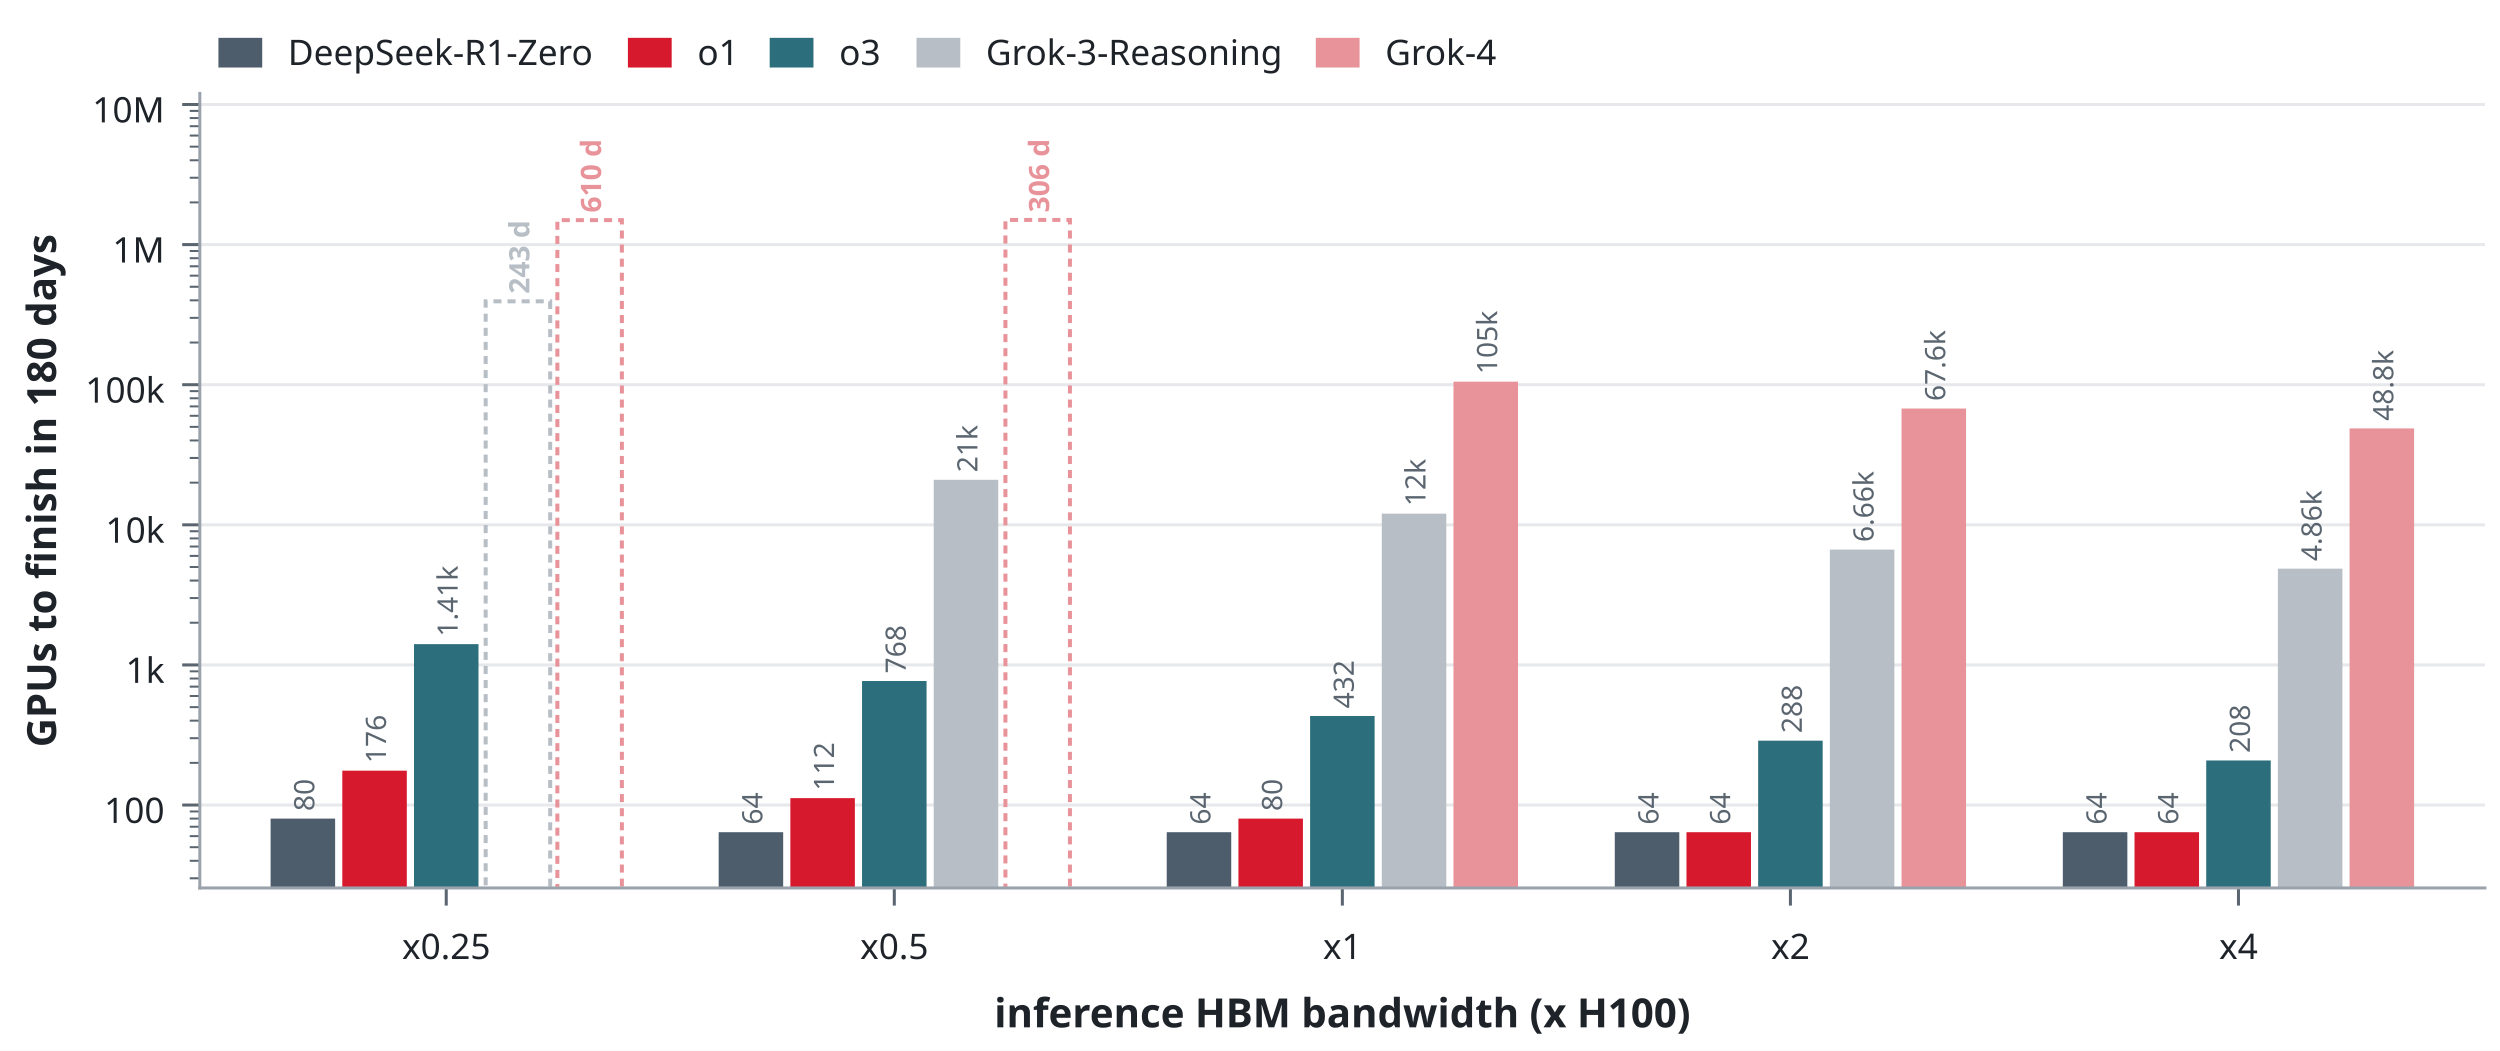
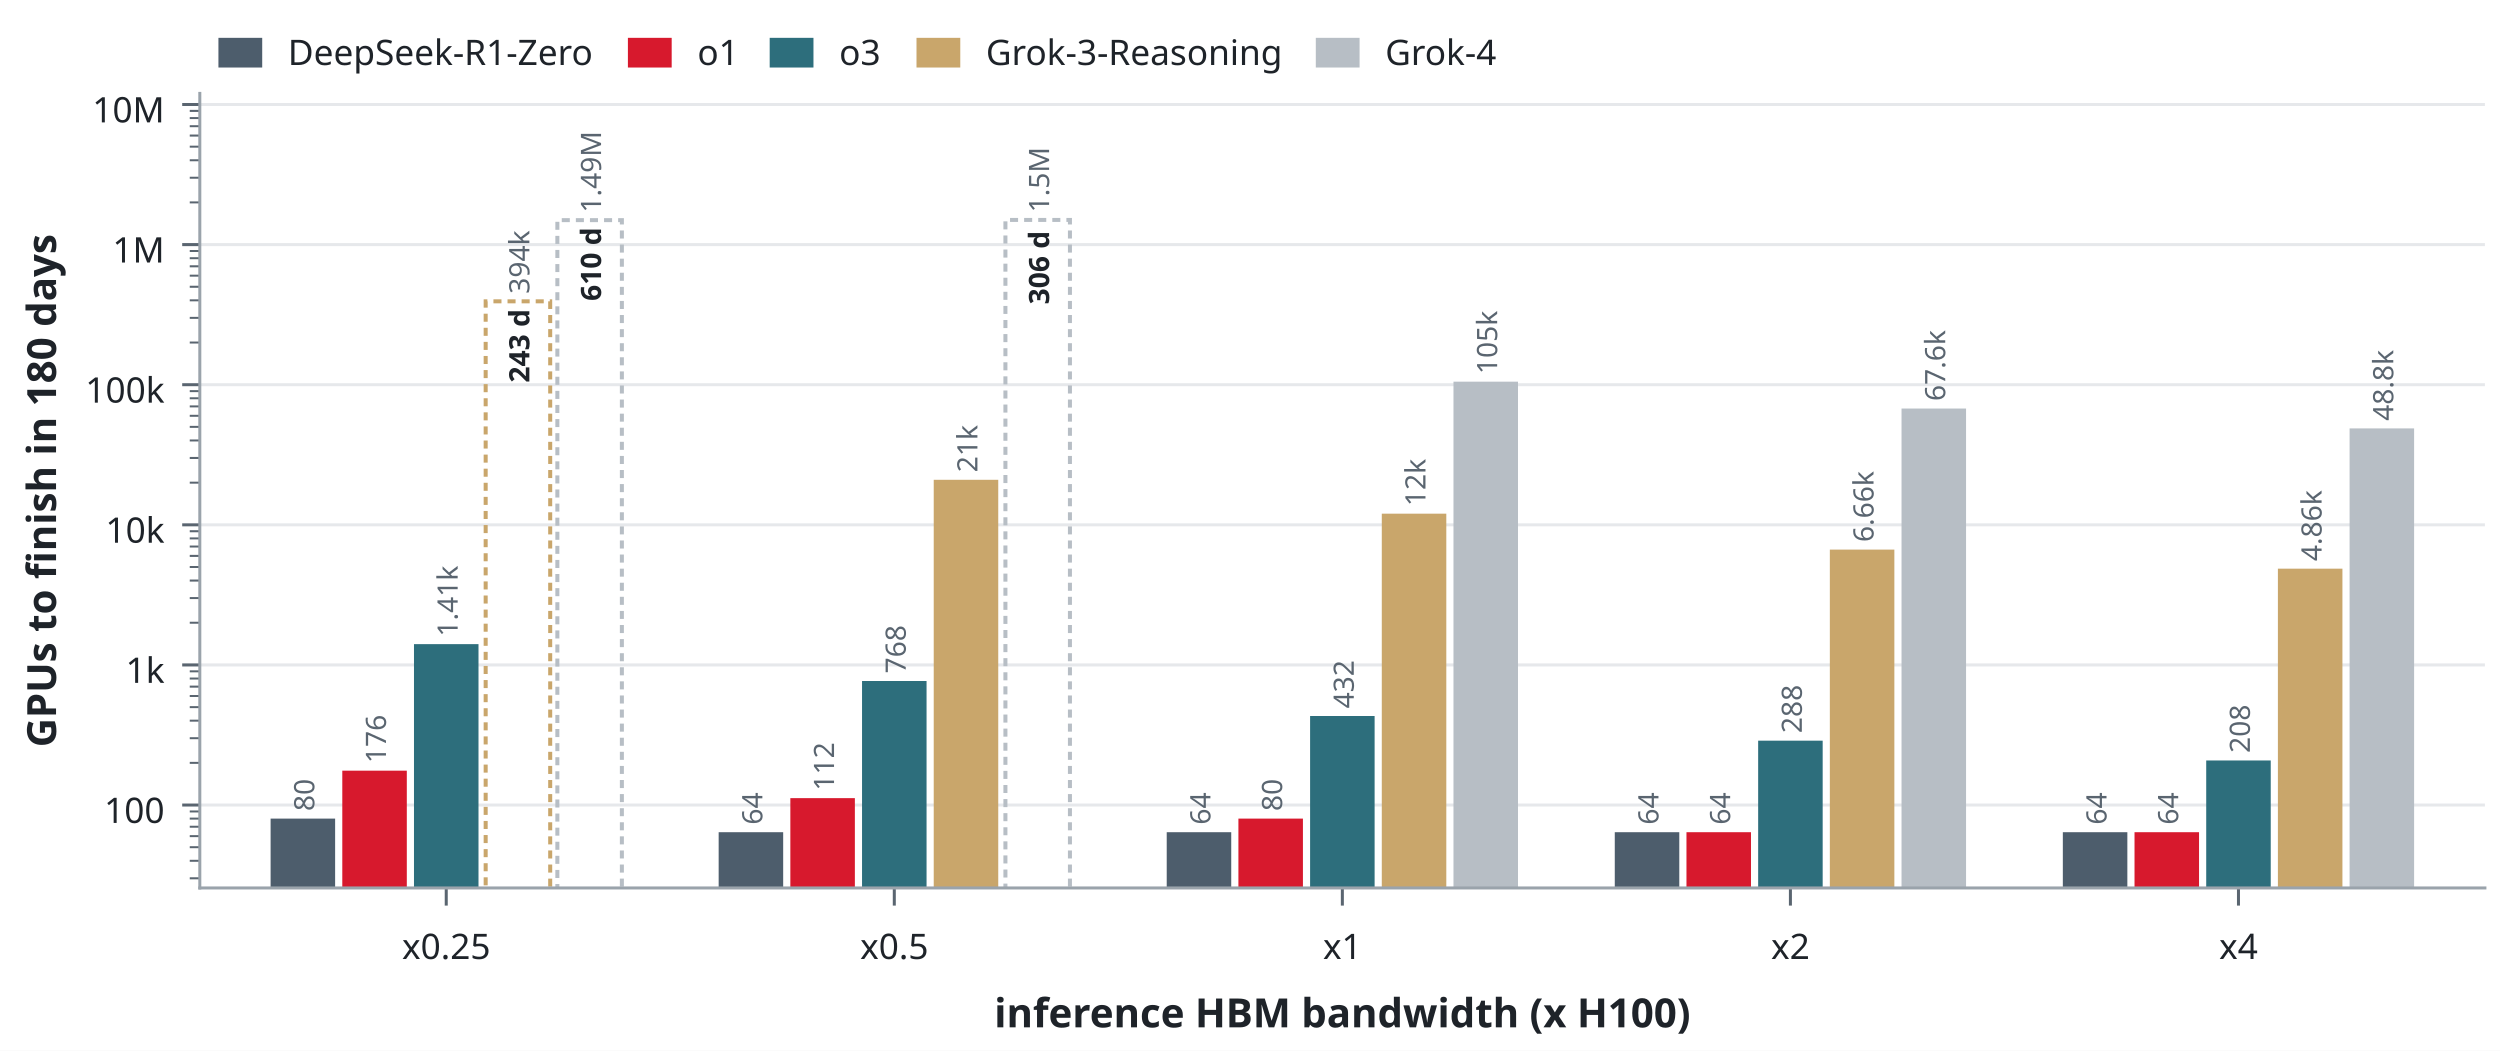
<svg xmlns="http://www.w3.org/2000/svg" xmlns:xlink="http://www.w3.org/1999/xlink" width="496.8pt" height="208.8pt" viewBox="0 0 496.8 208.8" version="1.1">
  <defs>
    <style type="text/css">*{stroke-linejoin: round; stroke-linecap: butt}</style>
  </defs>
  <g id="figure_1">
    <g id="patch_1">
      <path d="M 0 208.8  L 496.8 208.8  L 496.8 0  L 0 0  z " style="fill: #ffffff" />
    </g>
    <g id="axes_1">
      <g id="patch_2">
        <path d="M 39.706 176.455  L 493.8 176.455  L 493.8 18.561  L 39.706 18.561  z " style="fill: #ffffff" />
      </g>
      <g id="matplotlib.axis_1">
        <g id="xtick_1">
          <g id="line2d_1">
            <defs>
-               <path id="m3acd881ab8" d="M 0 0  L 0 3.5  " style="stroke: #5a6570; stroke-width: 0.6" />
+               <path id="mf4e50e026d" d="M 0 0  L 0 3.5  " style="stroke: #5a6570; stroke-width: 0.6" />
            </defs>
            <g>
-               <use xlink:href="#m3acd881ab8" x="88.677" y="176.455" style="fill: #5a6570; stroke: #5a6570; stroke-width: 0.6" />
+               <use xlink:href="#mf4e50e026d" x="88.677" y="176.455" style="fill: #5a6570; stroke: #5a6570; stroke-width: 0.6" />
            </g>
          </g>
          <g id="text_1">
            <text style="font-size: 7px; font-family: 'Commissioner'; text-anchor: middle; fill: #1e2329" x="88.677" y="190.574" transform="rotate(-0 88.67686 190.5738)">x0.25</text>
          </g>
        </g>
        <g id="xtick_2">
          <g id="line2d_2">
            <g>
-               <use xlink:href="#m3acd881ab8" x="177.715" y="176.455" style="fill: #5a6570; stroke: #5a6570; stroke-width: 0.6" />
+               <use xlink:href="#mf4e50e026d" x="177.715" y="176.455" style="fill: #5a6570; stroke: #5a6570; stroke-width: 0.6" />
            </g>
          </g>
          <g id="text_2">
            <text style="font-size: 7px; font-family: 'Commissioner'; text-anchor: middle; fill: #1e2329" x="177.715" y="190.574" transform="rotate(-0 177.7149 190.5738)">x0.5</text>
          </g>
        </g>
        <g id="xtick_3">
          <g id="line2d_3">
            <g>
-               <use xlink:href="#m3acd881ab8" x="266.753" y="176.455" style="fill: #5a6570; stroke: #5a6570; stroke-width: 0.6" />
+               <use xlink:href="#mf4e50e026d" x="266.753" y="176.455" style="fill: #5a6570; stroke: #5a6570; stroke-width: 0.6" />
            </g>
          </g>
          <g id="text_3">
            <text style="font-size: 7px; font-family: 'Commissioner'; text-anchor: middle; fill: #1e2329" x="266.753" y="190.574" transform="rotate(-0 266.7529 190.5738)">x1</text>
          </g>
        </g>
        <g id="xtick_4">
          <g id="line2d_4">
            <g>
-               <use xlink:href="#m3acd881ab8" x="355.791" y="176.455" style="fill: #5a6570; stroke: #5a6570; stroke-width: 0.6" />
+               <use xlink:href="#mf4e50e026d" x="355.791" y="176.455" style="fill: #5a6570; stroke: #5a6570; stroke-width: 0.6" />
            </g>
          </g>
          <g id="text_4">
            <text style="font-size: 7px; font-family: 'Commissioner'; text-anchor: middle; fill: #1e2329" x="355.791" y="190.574" transform="rotate(-0 355.7909 190.5738)">x2</text>
          </g>
        </g>
        <g id="xtick_5">
          <g id="line2d_5">
            <g>
-               <use xlink:href="#m3acd881ab8" x="444.829" y="176.455" style="fill: #5a6570; stroke: #5a6570; stroke-width: 0.6" />
+               <use xlink:href="#mf4e50e026d" x="444.829" y="176.455" style="fill: #5a6570; stroke: #5a6570; stroke-width: 0.6" />
            </g>
          </g>
          <g id="text_5">
            <text style="font-size: 7px; font-family: 'Commissioner'; text-anchor: middle; fill: #1e2329" x="444.829" y="190.574" transform="rotate(-0 444.8289 190.5738)">x4</text>
          </g>
        </g>
        <g id="text_6">
          <text style="font-weight: 600; font-size: 8px; font-family: 'Commissioner'; text-anchor: middle; fill: #1e2329" x="266.753" y="204.152" transform="rotate(-0 266.7529 204.1518)">inference HBM bandwidth (x H100)</text>
        </g>
      </g>
      <g id="matplotlib.axis_2">
        <g id="ytick_1">
          <g id="line2d_6">
-             <path d="M 39.706 159.978  L 493.8 159.978  " clip-path="url(#p5fb2239767)" style="fill: none; stroke: #e6e8eb; stroke-width: 0.6; stroke-linecap: square" />
+             <path d="M 39.706 159.978  L 493.8 159.978  " clip-path="url(#p54ad4d90d4)" style="fill: none; stroke: #e6e8eb; stroke-width: 0.6; stroke-linecap: square" />
          </g>
          <g id="line2d_7">
            <defs>
-               <path id="m105e8d6a40" d="M 0 0  L -3.5 0  " style="stroke: #5a6570; stroke-width: 0.6" />
+               <path id="mfcec7d2cce" d="M 0 0  L -3.5 0  " style="stroke: #5a6570; stroke-width: 0.6" />
            </defs>
            <g>
-               <use xlink:href="#m105e8d6a40" x="39.706" y="159.978" style="fill: #5a6570; stroke: #5a6570; stroke-width: 0.6" />
+               <use xlink:href="#mfcec7d2cce" x="39.706" y="159.978" style="fill: #5a6570; stroke: #5a6570; stroke-width: 0.6" />
            </g>
          </g>
          <g id="text_7">
            <text style="font-size: 7px; font-family: 'Commissioner'; text-anchor: end; fill: #1e2329" x="32.706" y="163.538" transform="rotate(-0 32.70596 163.5379)">100</text>
          </g>
        </g>
        <g id="ytick_2">
          <g id="line2d_8">
-             <path d="M 39.706 132.135  L 493.8 132.135  " clip-path="url(#p5fb2239767)" style="fill: none; stroke: #e6e8eb; stroke-width: 0.6; stroke-linecap: square" />
+             <path d="M 39.706 132.135  L 493.8 132.135  " clip-path="url(#p54ad4d90d4)" style="fill: none; stroke: #e6e8eb; stroke-width: 0.6; stroke-linecap: square" />
          </g>
          <g id="line2d_9">
            <g>
-               <use xlink:href="#m105e8d6a40" x="39.706" y="132.135" style="fill: #5a6570; stroke: #5a6570; stroke-width: 0.6" />
+               <use xlink:href="#mfcec7d2cce" x="39.706" y="132.135" style="fill: #5a6570; stroke: #5a6570; stroke-width: 0.6" />
            </g>
          </g>
          <g id="text_8">
            <text style="font-size: 7px; font-family: 'Commissioner'; text-anchor: end; fill: #1e2329" x="32.706" y="135.695" transform="rotate(-0 32.70596 135.6949)">1k</text>
          </g>
        </g>
        <g id="ytick_3">
          <g id="line2d_10">
-             <path d="M 39.706 104.292  L 493.8 104.292  " clip-path="url(#p5fb2239767)" style="fill: none; stroke: #e6e8eb; stroke-width: 0.6; stroke-linecap: square" />
+             <path d="M 39.706 104.292  L 493.8 104.292  " clip-path="url(#p54ad4d90d4)" style="fill: none; stroke: #e6e8eb; stroke-width: 0.6; stroke-linecap: square" />
          </g>
          <g id="line2d_11">
            <g>
-               <use xlink:href="#m105e8d6a40" x="39.706" y="104.292" style="fill: #5a6570; stroke: #5a6570; stroke-width: 0.6" />
+               <use xlink:href="#mfcec7d2cce" x="39.706" y="104.292" style="fill: #5a6570; stroke: #5a6570; stroke-width: 0.6" />
            </g>
          </g>
          <g id="text_9">
            <text style="font-size: 7px; font-family: 'Commissioner'; text-anchor: end; fill: #1e2329" x="32.706" y="107.852" transform="rotate(-0 32.70596 107.8519)">10k</text>
          </g>
        </g>
        <g id="ytick_4">
          <g id="line2d_12">
-             <path d="M 39.706 76.449  L 493.8 76.449  " clip-path="url(#p5fb2239767)" style="fill: none; stroke: #e6e8eb; stroke-width: 0.6; stroke-linecap: square" />
+             <path d="M 39.706 76.449  L 493.8 76.449  " clip-path="url(#p54ad4d90d4)" style="fill: none; stroke: #e6e8eb; stroke-width: 0.6; stroke-linecap: square" />
          </g>
          <g id="line2d_13">
            <g>
-               <use xlink:href="#m105e8d6a40" x="39.706" y="76.449" style="fill: #5a6570; stroke: #5a6570; stroke-width: 0.6" />
+               <use xlink:href="#mfcec7d2cce" x="39.706" y="76.449" style="fill: #5a6570; stroke: #5a6570; stroke-width: 0.6" />
            </g>
          </g>
          <g id="text_10">
            <text style="font-size: 7px; font-family: 'Commissioner'; text-anchor: end; fill: #1e2329" x="32.706" y="80.009" transform="rotate(-0 32.70596 80.00892)">100k</text>
          </g>
        </g>
        <g id="ytick_5">
          <g id="line2d_14">
-             <path d="M 39.706 48.606  L 493.8 48.606  " clip-path="url(#p5fb2239767)" style="fill: none; stroke: #e6e8eb; stroke-width: 0.6; stroke-linecap: square" />
+             <path d="M 39.706 48.606  L 493.8 48.606  " clip-path="url(#p54ad4d90d4)" style="fill: none; stroke: #e6e8eb; stroke-width: 0.6; stroke-linecap: square" />
          </g>
          <g id="line2d_15">
            <g>
-               <use xlink:href="#m105e8d6a40" x="39.706" y="48.606" style="fill: #5a6570; stroke: #5a6570; stroke-width: 0.6" />
+               <use xlink:href="#mfcec7d2cce" x="39.706" y="48.606" style="fill: #5a6570; stroke: #5a6570; stroke-width: 0.6" />
            </g>
          </g>
          <g id="text_11">
            <text style="font-size: 7px; font-family: 'Commissioner'; text-anchor: end; fill: #1e2329" x="32.706" y="52.166" transform="rotate(-0 32.70596 52.16592)">1M</text>
          </g>
        </g>
        <g id="ytick_6">
          <g id="line2d_16">
-             <path d="M 39.706 20.763  L 493.8 20.763  " clip-path="url(#p5fb2239767)" style="fill: none; stroke: #e6e8eb; stroke-width: 0.6; stroke-linecap: square" />
+             <path d="M 39.706 20.763  L 493.8 20.763  " clip-path="url(#p54ad4d90d4)" style="fill: none; stroke: #e6e8eb; stroke-width: 0.6; stroke-linecap: square" />
          </g>
          <g id="line2d_17">
            <g>
-               <use xlink:href="#m105e8d6a40" x="39.706" y="20.763" style="fill: #5a6570; stroke: #5a6570; stroke-width: 0.6" />
+               <use xlink:href="#mfcec7d2cce" x="39.706" y="20.763" style="fill: #5a6570; stroke: #5a6570; stroke-width: 0.6" />
            </g>
          </g>
          <g id="text_12">
            <text style="font-size: 7px; font-family: 'Commissioner'; text-anchor: end; fill: #1e2329" x="32.706" y="24.323" transform="rotate(-0 32.70596 24.32293)">10M</text>
          </g>
        </g>
        <g id="ytick_7">
          <g id="line2d_18">
            <defs>
-               <path id="m08a48b88b6" d="M 0 0  L -2 0  " style="stroke: #5a6570; stroke-width: 0.4" />
+               <path id="mfea564cf15" d="M 0 0  L -2 0  " style="stroke: #5a6570; stroke-width: 0.4" />
            </defs>
            <g>
-               <use xlink:href="#m08a48b88b6" x="39.706" y="174.537" style="fill: #5a6570; stroke: #5a6570; stroke-width: 0.4" />
+               <use xlink:href="#mfea564cf15" x="39.706" y="174.537" style="fill: #5a6570; stroke: #5a6570; stroke-width: 0.4" />
            </g>
          </g>
        </g>
        <g id="ytick_8">
          <g id="line2d_19">
            <g>
-               <use xlink:href="#m08a48b88b6" x="39.706" y="171.058" style="fill: #5a6570; stroke: #5a6570; stroke-width: 0.4" />
+               <use xlink:href="#mfea564cf15" x="39.706" y="171.058" style="fill: #5a6570; stroke: #5a6570; stroke-width: 0.4" />
            </g>
          </g>
        </g>
        <g id="ytick_9">
          <g id="line2d_20">
            <g>
-               <use xlink:href="#m08a48b88b6" x="39.706" y="168.36" style="fill: #5a6570; stroke: #5a6570; stroke-width: 0.4" />
+               <use xlink:href="#mfea564cf15" x="39.706" y="168.36" style="fill: #5a6570; stroke: #5a6570; stroke-width: 0.4" />
            </g>
          </g>
        </g>
        <g id="ytick_10">
          <g id="line2d_21">
            <g>
-               <use xlink:href="#m08a48b88b6" x="39.706" y="166.155" style="fill: #5a6570; stroke: #5a6570; stroke-width: 0.4" />
+               <use xlink:href="#mfea564cf15" x="39.706" y="166.155" style="fill: #5a6570; stroke: #5a6570; stroke-width: 0.4" />
            </g>
          </g>
        </g>
        <g id="ytick_11">
          <g id="line2d_22">
            <g>
-               <use xlink:href="#m08a48b88b6" x="39.706" y="164.291" style="fill: #5a6570; stroke: #5a6570; stroke-width: 0.4" />
+               <use xlink:href="#mfea564cf15" x="39.706" y="164.291" style="fill: #5a6570; stroke: #5a6570; stroke-width: 0.4" />
            </g>
          </g>
        </g>
        <g id="ytick_12">
          <g id="line2d_23">
            <g>
-               <use xlink:href="#m08a48b88b6" x="39.706" y="162.677" style="fill: #5a6570; stroke: #5a6570; stroke-width: 0.4" />
+               <use xlink:href="#mfea564cf15" x="39.706" y="162.677" style="fill: #5a6570; stroke: #5a6570; stroke-width: 0.4" />
            </g>
          </g>
        </g>
        <g id="ytick_13">
          <g id="line2d_24">
            <g>
-               <use xlink:href="#m08a48b88b6" x="39.706" y="161.252" style="fill: #5a6570; stroke: #5a6570; stroke-width: 0.4" />
+               <use xlink:href="#mfea564cf15" x="39.706" y="161.252" style="fill: #5a6570; stroke: #5a6570; stroke-width: 0.4" />
            </g>
          </g>
        </g>
        <g id="ytick_14">
          <g id="line2d_25">
            <g>
-               <use xlink:href="#m08a48b88b6" x="39.706" y="151.597" style="fill: #5a6570; stroke: #5a6570; stroke-width: 0.4" />
+               <use xlink:href="#mfea564cf15" x="39.706" y="151.597" style="fill: #5a6570; stroke: #5a6570; stroke-width: 0.4" />
            </g>
          </g>
        </g>
        <g id="ytick_15">
          <g id="line2d_26">
            <g>
-               <use xlink:href="#m08a48b88b6" x="39.706" y="146.694" style="fill: #5a6570; stroke: #5a6570; stroke-width: 0.4" />
+               <use xlink:href="#mfea564cf15" x="39.706" y="146.694" style="fill: #5a6570; stroke: #5a6570; stroke-width: 0.4" />
            </g>
          </g>
        </g>
        <g id="ytick_16">
          <g id="line2d_27">
            <g>
-               <use xlink:href="#m08a48b88b6" x="39.706" y="143.215" style="fill: #5a6570; stroke: #5a6570; stroke-width: 0.4" />
+               <use xlink:href="#mfea564cf15" x="39.706" y="143.215" style="fill: #5a6570; stroke: #5a6570; stroke-width: 0.4" />
            </g>
          </g>
        </g>
        <g id="ytick_17">
          <g id="line2d_28">
            <g>
-               <use xlink:href="#m08a48b88b6" x="39.706" y="140.517" style="fill: #5a6570; stroke: #5a6570; stroke-width: 0.4" />
+               <use xlink:href="#mfea564cf15" x="39.706" y="140.517" style="fill: #5a6570; stroke: #5a6570; stroke-width: 0.4" />
            </g>
          </g>
        </g>
        <g id="ytick_18">
          <g id="line2d_29">
            <g>
-               <use xlink:href="#m08a48b88b6" x="39.706" y="138.312" style="fill: #5a6570; stroke: #5a6570; stroke-width: 0.4" />
+               <use xlink:href="#mfea564cf15" x="39.706" y="138.312" style="fill: #5a6570; stroke: #5a6570; stroke-width: 0.4" />
            </g>
          </g>
        </g>
        <g id="ytick_19">
          <g id="line2d_30">
            <g>
-               <use xlink:href="#m08a48b88b6" x="39.706" y="136.448" style="fill: #5a6570; stroke: #5a6570; stroke-width: 0.4" />
+               <use xlink:href="#mfea564cf15" x="39.706" y="136.448" style="fill: #5a6570; stroke: #5a6570; stroke-width: 0.4" />
            </g>
          </g>
        </g>
        <g id="ytick_20">
          <g id="line2d_31">
            <g>
-               <use xlink:href="#m08a48b88b6" x="39.706" y="134.834" style="fill: #5a6570; stroke: #5a6570; stroke-width: 0.4" />
+               <use xlink:href="#mfea564cf15" x="39.706" y="134.834" style="fill: #5a6570; stroke: #5a6570; stroke-width: 0.4" />
            </g>
          </g>
        </g>
        <g id="ytick_21">
          <g id="line2d_32">
            <g>
-               <use xlink:href="#m08a48b88b6" x="39.706" y="133.409" style="fill: #5a6570; stroke: #5a6570; stroke-width: 0.4" />
+               <use xlink:href="#mfea564cf15" x="39.706" y="133.409" style="fill: #5a6570; stroke: #5a6570; stroke-width: 0.4" />
            </g>
          </g>
        </g>
        <g id="ytick_22">
          <g id="line2d_33">
            <g>
-               <use xlink:href="#m08a48b88b6" x="39.706" y="123.754" style="fill: #5a6570; stroke: #5a6570; stroke-width: 0.4" />
+               <use xlink:href="#mfea564cf15" x="39.706" y="123.754" style="fill: #5a6570; stroke: #5a6570; stroke-width: 0.4" />
            </g>
          </g>
        </g>
        <g id="ytick_23">
          <g id="line2d_34">
            <g>
-               <use xlink:href="#m08a48b88b6" x="39.706" y="118.851" style="fill: #5a6570; stroke: #5a6570; stroke-width: 0.4" />
+               <use xlink:href="#mfea564cf15" x="39.706" y="118.851" style="fill: #5a6570; stroke: #5a6570; stroke-width: 0.4" />
            </g>
          </g>
        </g>
        <g id="ytick_24">
          <g id="line2d_35">
            <g>
-               <use xlink:href="#m08a48b88b6" x="39.706" y="115.372" style="fill: #5a6570; stroke: #5a6570; stroke-width: 0.4" />
+               <use xlink:href="#mfea564cf15" x="39.706" y="115.372" style="fill: #5a6570; stroke: #5a6570; stroke-width: 0.4" />
            </g>
          </g>
        </g>
        <g id="ytick_25">
          <g id="line2d_36">
            <g>
-               <use xlink:href="#m08a48b88b6" x="39.706" y="112.674" style="fill: #5a6570; stroke: #5a6570; stroke-width: 0.4" />
+               <use xlink:href="#mfea564cf15" x="39.706" y="112.674" style="fill: #5a6570; stroke: #5a6570; stroke-width: 0.4" />
            </g>
          </g>
        </g>
        <g id="ytick_26">
          <g id="line2d_37">
            <g>
-               <use xlink:href="#m08a48b88b6" x="39.706" y="110.469" style="fill: #5a6570; stroke: #5a6570; stroke-width: 0.4" />
+               <use xlink:href="#mfea564cf15" x="39.706" y="110.469" style="fill: #5a6570; stroke: #5a6570; stroke-width: 0.4" />
            </g>
          </g>
        </g>
        <g id="ytick_27">
          <g id="line2d_38">
            <g>
-               <use xlink:href="#m08a48b88b6" x="39.706" y="108.605" style="fill: #5a6570; stroke: #5a6570; stroke-width: 0.4" />
+               <use xlink:href="#mfea564cf15" x="39.706" y="108.605" style="fill: #5a6570; stroke: #5a6570; stroke-width: 0.4" />
            </g>
          </g>
        </g>
        <g id="ytick_28">
          <g id="line2d_39">
            <g>
-               <use xlink:href="#m08a48b88b6" x="39.706" y="106.991" style="fill: #5a6570; stroke: #5a6570; stroke-width: 0.4" />
+               <use xlink:href="#mfea564cf15" x="39.706" y="106.991" style="fill: #5a6570; stroke: #5a6570; stroke-width: 0.4" />
            </g>
          </g>
        </g>
        <g id="ytick_29">
          <g id="line2d_40">
            <g>
-               <use xlink:href="#m08a48b88b6" x="39.706" y="105.566" style="fill: #5a6570; stroke: #5a6570; stroke-width: 0.4" />
+               <use xlink:href="#mfea564cf15" x="39.706" y="105.566" style="fill: #5a6570; stroke: #5a6570; stroke-width: 0.4" />
            </g>
          </g>
        </g>
        <g id="ytick_30">
          <g id="line2d_41">
            <g>
-               <use xlink:href="#m08a48b88b6" x="39.706" y="95.911" style="fill: #5a6570; stroke: #5a6570; stroke-width: 0.4" />
+               <use xlink:href="#mfea564cf15" x="39.706" y="95.911" style="fill: #5a6570; stroke: #5a6570; stroke-width: 0.4" />
            </g>
          </g>
        </g>
        <g id="ytick_31">
          <g id="line2d_42">
            <g>
-               <use xlink:href="#m08a48b88b6" x="39.706" y="91.008" style="fill: #5a6570; stroke: #5a6570; stroke-width: 0.4" />
+               <use xlink:href="#mfea564cf15" x="39.706" y="91.008" style="fill: #5a6570; stroke: #5a6570; stroke-width: 0.4" />
            </g>
          </g>
        </g>
        <g id="ytick_32">
          <g id="line2d_43">
            <g>
-               <use xlink:href="#m08a48b88b6" x="39.706" y="87.529" style="fill: #5a6570; stroke: #5a6570; stroke-width: 0.4" />
+               <use xlink:href="#mfea564cf15" x="39.706" y="87.529" style="fill: #5a6570; stroke: #5a6570; stroke-width: 0.4" />
            </g>
          </g>
        </g>
        <g id="ytick_33">
          <g id="line2d_44">
            <g>
-               <use xlink:href="#m08a48b88b6" x="39.706" y="84.831" style="fill: #5a6570; stroke: #5a6570; stroke-width: 0.4" />
+               <use xlink:href="#mfea564cf15" x="39.706" y="84.831" style="fill: #5a6570; stroke: #5a6570; stroke-width: 0.4" />
            </g>
          </g>
        </g>
        <g id="ytick_34">
          <g id="line2d_45">
            <g>
-               <use xlink:href="#m08a48b88b6" x="39.706" y="82.626" style="fill: #5a6570; stroke: #5a6570; stroke-width: 0.4" />
+               <use xlink:href="#mfea564cf15" x="39.706" y="82.626" style="fill: #5a6570; stroke: #5a6570; stroke-width: 0.4" />
            </g>
          </g>
        </g>
        <g id="ytick_35">
          <g id="line2d_46">
            <g>
-               <use xlink:href="#m08a48b88b6" x="39.706" y="80.762" style="fill: #5a6570; stroke: #5a6570; stroke-width: 0.4" />
+               <use xlink:href="#mfea564cf15" x="39.706" y="80.762" style="fill: #5a6570; stroke: #5a6570; stroke-width: 0.4" />
            </g>
          </g>
        </g>
        <g id="ytick_36">
          <g id="line2d_47">
            <g>
-               <use xlink:href="#m08a48b88b6" x="39.706" y="79.148" style="fill: #5a6570; stroke: #5a6570; stroke-width: 0.4" />
+               <use xlink:href="#mfea564cf15" x="39.706" y="79.148" style="fill: #5a6570; stroke: #5a6570; stroke-width: 0.4" />
            </g>
          </g>
        </g>
        <g id="ytick_37">
          <g id="line2d_48">
            <g>
-               <use xlink:href="#m08a48b88b6" x="39.706" y="77.723" style="fill: #5a6570; stroke: #5a6570; stroke-width: 0.4" />
+               <use xlink:href="#mfea564cf15" x="39.706" y="77.723" style="fill: #5a6570; stroke: #5a6570; stroke-width: 0.4" />
            </g>
          </g>
        </g>
        <g id="ytick_38">
          <g id="line2d_49">
            <g>
-               <use xlink:href="#m08a48b88b6" x="39.706" y="68.068" style="fill: #5a6570; stroke: #5a6570; stroke-width: 0.4" />
+               <use xlink:href="#mfea564cf15" x="39.706" y="68.068" style="fill: #5a6570; stroke: #5a6570; stroke-width: 0.4" />
            </g>
          </g>
        </g>
        <g id="ytick_39">
          <g id="line2d_50">
            <g>
-               <use xlink:href="#m08a48b88b6" x="39.706" y="63.165" style="fill: #5a6570; stroke: #5a6570; stroke-width: 0.4" />
+               <use xlink:href="#mfea564cf15" x="39.706" y="63.165" style="fill: #5a6570; stroke: #5a6570; stroke-width: 0.4" />
            </g>
          </g>
        </g>
        <g id="ytick_40">
          <g id="line2d_51">
            <g>
-               <use xlink:href="#m08a48b88b6" x="39.706" y="59.686" style="fill: #5a6570; stroke: #5a6570; stroke-width: 0.4" />
+               <use xlink:href="#mfea564cf15" x="39.706" y="59.686" style="fill: #5a6570; stroke: #5a6570; stroke-width: 0.4" />
            </g>
          </g>
        </g>
        <g id="ytick_41">
          <g id="line2d_52">
            <g>
-               <use xlink:href="#m08a48b88b6" x="39.706" y="56.988" style="fill: #5a6570; stroke: #5a6570; stroke-width: 0.4" />
+               <use xlink:href="#mfea564cf15" x="39.706" y="56.988" style="fill: #5a6570; stroke: #5a6570; stroke-width: 0.4" />
            </g>
          </g>
        </g>
        <g id="ytick_42">
          <g id="line2d_53">
            <g>
-               <use xlink:href="#m08a48b88b6" x="39.706" y="54.783" style="fill: #5a6570; stroke: #5a6570; stroke-width: 0.4" />
+               <use xlink:href="#mfea564cf15" x="39.706" y="54.783" style="fill: #5a6570; stroke: #5a6570; stroke-width: 0.4" />
            </g>
          </g>
        </g>
        <g id="ytick_43">
          <g id="line2d_54">
            <g>
-               <use xlink:href="#m08a48b88b6" x="39.706" y="52.919" style="fill: #5a6570; stroke: #5a6570; stroke-width: 0.4" />
+               <use xlink:href="#mfea564cf15" x="39.706" y="52.919" style="fill: #5a6570; stroke: #5a6570; stroke-width: 0.4" />
            </g>
          </g>
        </g>
        <g id="ytick_44">
          <g id="line2d_55">
            <g>
-               <use xlink:href="#m08a48b88b6" x="39.706" y="51.305" style="fill: #5a6570; stroke: #5a6570; stroke-width: 0.4" />
+               <use xlink:href="#mfea564cf15" x="39.706" y="51.305" style="fill: #5a6570; stroke: #5a6570; stroke-width: 0.4" />
            </g>
          </g>
        </g>
        <g id="ytick_45">
          <g id="line2d_56">
            <g>
-               <use xlink:href="#m08a48b88b6" x="39.706" y="49.88" style="fill: #5a6570; stroke: #5a6570; stroke-width: 0.4" />
+               <use xlink:href="#mfea564cf15" x="39.706" y="49.88" style="fill: #5a6570; stroke: #5a6570; stroke-width: 0.4" />
            </g>
          </g>
        </g>
        <g id="ytick_46">
          <g id="line2d_57">
            <g>
-               <use xlink:href="#m08a48b88b6" x="39.706" y="40.225" style="fill: #5a6570; stroke: #5a6570; stroke-width: 0.4" />
+               <use xlink:href="#mfea564cf15" x="39.706" y="40.225" style="fill: #5a6570; stroke: #5a6570; stroke-width: 0.4" />
            </g>
          </g>
        </g>
        <g id="ytick_47">
          <g id="line2d_58">
            <g>
-               <use xlink:href="#m08a48b88b6" x="39.706" y="35.322" style="fill: #5a6570; stroke: #5a6570; stroke-width: 0.4" />
+               <use xlink:href="#mfea564cf15" x="39.706" y="35.322" style="fill: #5a6570; stroke: #5a6570; stroke-width: 0.4" />
            </g>
          </g>
        </g>
        <g id="ytick_48">
          <g id="line2d_59">
            <g>
-               <use xlink:href="#m08a48b88b6" x="39.706" y="31.843" style="fill: #5a6570; stroke: #5a6570; stroke-width: 0.4" />
+               <use xlink:href="#mfea564cf15" x="39.706" y="31.843" style="fill: #5a6570; stroke: #5a6570; stroke-width: 0.4" />
            </g>
          </g>
        </g>
        <g id="ytick_49">
          <g id="line2d_60">
            <g>
-               <use xlink:href="#m08a48b88b6" x="39.706" y="29.145" style="fill: #5a6570; stroke: #5a6570; stroke-width: 0.4" />
+               <use xlink:href="#mfea564cf15" x="39.706" y="29.145" style="fill: #5a6570; stroke: #5a6570; stroke-width: 0.4" />
            </g>
          </g>
        </g>
        <g id="ytick_50">
          <g id="line2d_61">
            <g>
-               <use xlink:href="#m08a48b88b6" x="39.706" y="26.94" style="fill: #5a6570; stroke: #5a6570; stroke-width: 0.4" />
+               <use xlink:href="#mfea564cf15" x="39.706" y="26.94" style="fill: #5a6570; stroke: #5a6570; stroke-width: 0.4" />
            </g>
          </g>
        </g>
        <g id="ytick_51">
          <g id="line2d_62">
            <g>
-               <use xlink:href="#m08a48b88b6" x="39.706" y="25.076" style="fill: #5a6570; stroke: #5a6570; stroke-width: 0.4" />
+               <use xlink:href="#mfea564cf15" x="39.706" y="25.076" style="fill: #5a6570; stroke: #5a6570; stroke-width: 0.4" />
            </g>
          </g>
        </g>
        <g id="ytick_52">
          <g id="line2d_63">
            <g>
-               <use xlink:href="#m08a48b88b6" x="39.706" y="23.462" style="fill: #5a6570; stroke: #5a6570; stroke-width: 0.4" />
+               <use xlink:href="#mfea564cf15" x="39.706" y="23.462" style="fill: #5a6570; stroke: #5a6570; stroke-width: 0.4" />
            </g>
          </g>
        </g>
        <g id="ytick_53">
          <g id="line2d_64">
            <g>
-               <use xlink:href="#m08a48b88b6" x="39.706" y="22.037" style="fill: #5a6570; stroke: #5a6570; stroke-width: 0.4" />
+               <use xlink:href="#mfea564cf15" x="39.706" y="22.037" style="fill: #5a6570; stroke: #5a6570; stroke-width: 0.4" />
            </g>
          </g>
        </g>
        <g id="text_13">
          <text style="font-weight: 600; font-size: 8px; font-family: 'Commissioner'; text-anchor: middle; fill: #1e2329" x="11.136" y="97.508" transform="rotate(-90 11.13624 97.508)">GPUs to finish in 180 days</text>
        </g>
      </g>
      <g id="patch_3">
-         <path d="M 53.774 28058.656  L 66.595 28058.656  L 66.595 162.677  L 53.774 162.677  z " clip-path="url(#p5fb2239767)" style="fill: #4d5d6c" />
+         <path d="M 53.774 28058.656  L 66.595 28058.656  L 66.595 162.677  L 53.774 162.677  z " clip-path="url(#p54ad4d90d4)" style="fill: #4d5d6c" />
      </g>
      <g id="patch_4">
-         <path d="M 142.812 28058.656  L 155.633 28058.656  L 155.633 165.375  L 142.812 165.375  z " clip-path="url(#p5fb2239767)" style="fill: #4d5d6c" />
+         <path d="M 142.812 28058.656  L 155.633 28058.656  L 155.633 165.375  L 142.812 165.375  z " clip-path="url(#p54ad4d90d4)" style="fill: #4d5d6c" />
      </g>
      <g id="patch_5">
-         <path d="M 231.85 28058.656  L 244.671 28058.656  L 244.671 165.375  L 231.85 165.375  z " clip-path="url(#p5fb2239767)" style="fill: #4d5d6c" />
+         <path d="M 231.85 28058.656  L 244.671 28058.656  L 244.671 165.375  L 231.85 165.375  z " clip-path="url(#p54ad4d90d4)" style="fill: #4d5d6c" />
      </g>
      <g id="patch_6">
-         <path d="M 320.888 28058.656  L 333.709 28058.656  L 333.709 165.375  L 320.888 165.375  z " clip-path="url(#p5fb2239767)" style="fill: #4d5d6c" />
+         <path d="M 320.888 28058.656  L 333.709 28058.656  L 333.709 165.375  L 320.888 165.375  z " clip-path="url(#p54ad4d90d4)" style="fill: #4d5d6c" />
      </g>
      <g id="patch_7">
-         <path d="M 409.926 28058.656  L 422.747 28058.656  L 422.747 165.375  L 409.926 165.375  z " clip-path="url(#p5fb2239767)" style="fill: #4d5d6c" />
+         <path d="M 409.926 28058.656  L 422.747 28058.656  L 422.747 165.375  L 409.926 165.375  z " clip-path="url(#p54ad4d90d4)" style="fill: #4d5d6c" />
      </g>
      <g id="patch_8">
-         <path d="M 68.02 28058.656  L 80.842 28058.656  L 80.842 153.143  L 68.02 153.143  z " clip-path="url(#p5fb2239767)" style="fill: #d7192d" />
+         <path d="M 68.02 28058.656  L 80.842 28058.656  L 80.842 153.143  L 68.02 153.143  z " clip-path="url(#p54ad4d90d4)" style="fill: #d7192d" />
      </g>
      <g id="patch_9">
-         <path d="M 157.058 28058.656  L 169.88 28058.656  L 169.88 158.608  L 157.058 158.608  z " clip-path="url(#p5fb2239767)" style="fill: #d7192d" />
+         <path d="M 157.058 28058.656  L 169.88 28058.656  L 169.88 158.608  L 157.058 158.608  z " clip-path="url(#p54ad4d90d4)" style="fill: #d7192d" />
      </g>
      <g id="patch_10">
-         <path d="M 246.096 28058.656  L 258.918 28058.656  L 258.918 162.677  L 246.096 162.677  z " clip-path="url(#p5fb2239767)" style="fill: #d7192d" />
+         <path d="M 246.096 28058.656  L 258.918 28058.656  L 258.918 162.677  L 246.096 162.677  z " clip-path="url(#p54ad4d90d4)" style="fill: #d7192d" />
      </g>
      <g id="patch_11">
-         <path d="M 335.134 28058.656  L 347.956 28058.656  L 347.956 165.375  L 335.134 165.375  z " clip-path="url(#p5fb2239767)" style="fill: #d7192d" />
+         <path d="M 335.134 28058.656  L 347.956 28058.656  L 347.956 165.375  L 335.134 165.375  z " clip-path="url(#p54ad4d90d4)" style="fill: #d7192d" />
      </g>
      <g id="patch_12">
-         <path d="M 424.172 28058.656  L 436.994 28058.656  L 436.994 165.375  L 424.172 165.375  z " clip-path="url(#p5fb2239767)" style="fill: #d7192d" />
+         <path d="M 424.172 28058.656  L 436.994 28058.656  L 436.994 165.375  L 424.172 165.375  z " clip-path="url(#p54ad4d90d4)" style="fill: #d7192d" />
      </g>
      <g id="patch_13">
-         <path d="M 82.266 28058.656  L 95.088 28058.656  L 95.088 127.998  L 82.266 127.998  z " clip-path="url(#p5fb2239767)" style="fill: #2d6e7c" />
+         <path d="M 82.266 28058.656  L 95.088 28058.656  L 95.088 127.998  L 82.266 127.998  z " clip-path="url(#p54ad4d90d4)" style="fill: #2d6e7c" />
      </g>
      <g id="patch_14">
-         <path d="M 171.304 28058.656  L 184.126 28058.656  L 184.126 135.327  L 171.304 135.327  z " clip-path="url(#p5fb2239767)" style="fill: #2d6e7c" />
+         <path d="M 171.304 28058.656  L 184.126 28058.656  L 184.126 135.327  L 171.304 135.327  z " clip-path="url(#p54ad4d90d4)" style="fill: #2d6e7c" />
      </g>
      <g id="patch_15">
-         <path d="M 260.342 28058.656  L 273.164 28058.656  L 273.164 142.285  L 260.342 142.285  z " clip-path="url(#p5fb2239767)" style="fill: #2d6e7c" />
+         <path d="M 260.342 28058.656  L 273.164 28058.656  L 273.164 142.285  L 260.342 142.285  z " clip-path="url(#p54ad4d90d4)" style="fill: #2d6e7c" />
      </g>
      <g id="patch_16">
-         <path d="M 349.38 28058.656  L 362.202 28058.656  L 362.202 147.188  L 349.38 147.188  z " clip-path="url(#p5fb2239767)" style="fill: #2d6e7c" />
+         <path d="M 349.38 28058.656  L 362.202 28058.656  L 362.202 147.188  L 349.38 147.188  z " clip-path="url(#p54ad4d90d4)" style="fill: #2d6e7c" />
      </g>
      <g id="patch_17">
-         <path d="M 438.418 28058.656  L 451.24 28058.656  L 451.24 151.123  L 438.418 151.123  z " clip-path="url(#p5fb2239767)" style="fill: #2d6e7c" />
+         <path d="M 438.418 28058.656  L 451.24 28058.656  L 451.24 151.123  L 438.418 151.123  z " clip-path="url(#p54ad4d90d4)" style="fill: #2d6e7c" />
      </g>
      <g id="patch_18">
-         <path d="M 109.334 209.8  L 109.334 59.88  L 96.512 59.88  L 96.512 209.8  " clip-path="url(#p5fb2239767)" style="fill: none; stroke-dasharray: 1.6,1.2; stroke-dashoffset: 0; stroke: #b7bec5; stroke-width: 0.8; stroke-linejoin: miter" />
+         <path d="M 109.334 209.8  L 109.334 59.88  L 96.512 59.88  L 96.512 209.8  " clip-path="url(#p54ad4d90d4)" style="fill: none; stroke-dasharray: 1.6,1.2; stroke-dashoffset: 0; stroke: #c9a66b; stroke-width: 0.8; stroke-linejoin: miter" />
      </g>
      <g id="patch_19">
-         <path d="M 185.55 28058.656  L 198.372 28058.656  L 198.372 95.344  L 185.55 95.344  z " clip-path="url(#p5fb2239767)" style="fill: #b7bec5" />
+         <path d="M 185.55 28058.656  L 198.372 28058.656  L 198.372 95.344  L 185.55 95.344  z " clip-path="url(#p54ad4d90d4)" style="fill: #c9a66b" />
      </g>
      <g id="patch_20">
-         <path d="M 274.588 28058.656  L 287.41 28058.656  L 287.41 102.072  L 274.588 102.072  z " clip-path="url(#p5fb2239767)" style="fill: #b7bec5" />
+         <path d="M 274.588 28058.656  L 287.41 28058.656  L 287.41 102.072  L 274.588 102.072  z " clip-path="url(#p54ad4d90d4)" style="fill: #c9a66b" />
      </g>
      <g id="patch_21">
-         <path d="M 363.626 28058.656  L 376.448 28058.656  L 376.448 109.215  L 363.626 109.215  z " clip-path="url(#p5fb2239767)" style="fill: #b7bec5" />
+         <path d="M 363.626 28058.656  L 376.448 28058.656  L 376.448 109.215  L 363.626 109.215  z " clip-path="url(#p54ad4d90d4)" style="fill: #c9a66b" />
      </g>
      <g id="patch_22">
-         <path d="M 452.664 28058.656  L 465.486 28058.656  L 465.486 113.007  L 452.664 113.007  z " clip-path="url(#p5fb2239767)" style="fill: #b7bec5" />
+         <path d="M 452.664 28058.656  L 465.486 28058.656  L 465.486 113.007  L 452.664 113.007  z " clip-path="url(#p54ad4d90d4)" style="fill: #c9a66b" />
      </g>
      <g id="patch_23">
-         <path d="M 123.58 209.8  L 123.58 43.746  L 110.758 43.746  L 110.758 209.8  " clip-path="url(#p5fb2239767)" style="fill: none; stroke-dasharray: 1.6,1.2; stroke-dashoffset: 0; stroke: #e8939a; stroke-width: 0.8; stroke-linejoin: miter" />
+         <path d="M 123.58 209.8  L 123.58 43.746  L 110.758 43.746  L 110.758 209.8  " clip-path="url(#p54ad4d90d4)" style="fill: none; stroke-dasharray: 1.6,1.2; stroke-dashoffset: 0; stroke: #b7bec5; stroke-width: 0.8; stroke-linejoin: miter" />
      </g>
      <g id="patch_24">
-         <path d="M 212.618 209.8  L 212.618 43.706  L 199.796 43.706  L 199.796 209.8  " clip-path="url(#p5fb2239767)" style="fill: none; stroke-dasharray: 1.6,1.2; stroke-dashoffset: 0; stroke: #e8939a; stroke-width: 0.8; stroke-linejoin: miter" />
+         <path d="M 212.618 209.8  L 212.618 43.706  L 199.796 43.706  L 199.796 209.8  " clip-path="url(#p54ad4d90d4)" style="fill: none; stroke-dasharray: 1.6,1.2; stroke-dashoffset: 0; stroke: #b7bec5; stroke-width: 0.8; stroke-linejoin: miter" />
      </g>
      <g id="patch_25">
-         <path d="M 288.834 28058.656  L 301.656 28058.656  L 301.656 75.842  L 288.834 75.842  z " clip-path="url(#p5fb2239767)" style="fill: #e8939a" />
+         <path d="M 288.834 28058.656  L 301.656 28058.656  L 301.656 75.842  L 288.834 75.842  z " clip-path="url(#p54ad4d90d4)" style="fill: #b7bec5" />
      </g>
      <g id="patch_26">
-         <path d="M 377.872 28058.656  L 390.694 28058.656  L 390.694 81.19  L 377.872 81.19  z " clip-path="url(#p5fb2239767)" style="fill: #e8939a" />
+         <path d="M 377.872 28058.656  L 390.694 28058.656  L 390.694 81.19  L 377.872 81.19  z " clip-path="url(#p54ad4d90d4)" style="fill: #b7bec5" />
      </g>
      <g id="patch_27">
-         <path d="M 466.91 28058.656  L 479.732 28058.656  L 479.732 85.133  L 466.91 85.133  z " clip-path="url(#p5fb2239767)" style="fill: #e8939a" />
+         <path d="M 466.91 28058.656  L 479.732 28058.656  L 479.732 85.133  L 466.91 85.133  z " clip-path="url(#p54ad4d90d4)" style="fill: #b7bec5" />
      </g>
      <g id="patch_28">
        <path d="M 39.706 176.455  L 39.706 18.561  " style="fill: none; stroke: #9aa3ab; stroke-width: 0.6; stroke-linejoin: miter; stroke-linecap: square" />
      </g>
      <g id="patch_29">
        <path d="M 39.706 176.455  L 493.8 176.455  " style="fill: none; stroke: #9aa3ab; stroke-width: 0.6; stroke-linejoin: miter; stroke-linecap: square" />
      </g>
      <g id="text_14">
        <text style="font-size: 5.6px; font-family: 'Commissioner'; fill: #5a6570" transform="translate(62.4555 161.1767) rotate(-90)">80</text>
      </g>
      <g id="text_15">
        <text style="font-size: 5.6px; font-family: 'Commissioner'; fill: #5a6570" transform="translate(151.4935 163.8749) rotate(-90)">64</text>
      </g>
      <g id="text_16">
        <text style="font-size: 5.6px; font-family: 'Commissioner'; fill: #5a6570" transform="translate(240.5315 163.8749) rotate(-90)">64</text>
      </g>
      <g id="text_17">
        <text style="font-size: 5.6px; font-family: 'Commissioner'; fill: #5a6570" transform="translate(329.5695 163.8749) rotate(-90)">64</text>
      </g>
      <g id="text_18">
        <text style="font-size: 5.6px; font-family: 'Commissioner'; fill: #5a6570" transform="translate(418.6075 163.8749) rotate(-90)">64</text>
      </g>
      <g id="text_19">
        <text style="font-size: 5.6px; font-family: 'Commissioner'; fill: #5a6570" transform="translate(76.70158 151.6426) rotate(-90)">176</text>
      </g>
      <g id="text_20">
        <text style="font-size: 5.6px; font-family: 'Commissioner'; fill: #5a6570" transform="translate(165.7396 157.108) rotate(-90)">112</text>
      </g>
      <g id="text_21">
        <text style="font-size: 5.6px; font-family: 'Commissioner'; fill: #5a6570" transform="translate(254.7776 161.1767) rotate(-90)">80</text>
      </g>
      <g id="text_22">
        <text style="font-size: 5.6px; font-family: 'Commissioner'; fill: #5a6570" transform="translate(343.8156 163.8749) rotate(-90)">64</text>
      </g>
      <g id="text_23">
        <text style="font-size: 5.6px; font-family: 'Commissioner'; fill: #5a6570" transform="translate(432.8536 163.8749) rotate(-90)">64</text>
      </g>
      <g id="text_24">
        <text style="font-size: 5.6px; font-family: 'Commissioner'; fill: #5a6570" transform="translate(90.94766 126.4979) rotate(-90)">1.41k</text>
      </g>
      <g id="text_25">
        <text style="font-size: 5.6px; font-family: 'Commissioner'; fill: #5a6570" transform="translate(179.9857 133.8273) rotate(-90)">768</text>
      </g>
      <g id="text_26">
        <text style="font-size: 5.6px; font-family: 'Commissioner'; fill: #5a6570" transform="translate(269.0237 140.7846) rotate(-90)">432</text>
      </g>
      <g id="text_27">
        <text style="font-size: 5.6px; font-family: 'Commissioner'; fill: #5a6570" transform="translate(358.0617 145.6875) rotate(-90)">288</text>
      </g>
      <g id="text_28">
        <text style="font-size: 5.6px; font-family: 'Commissioner'; fill: #5a6570" transform="translate(447.0997 149.6226) rotate(-90)">208</text>
      </g>
      <g id="text_29">
-         <text style="font-weight: 700; font-size: 5.6px; font-family: 'Commissioner'; fill: #b7bec5" transform="translate(105.1937 58.37983) rotate(-90)">243 d</text>
+         <text style="font-size: 5.6px; font-family: 'Commissioner'; fill: #5a6570" transform="translate(105.1937 58.37983) rotate(-90)">394k</text>
      </g>
      <g id="text_30">
+         <text style="font-weight: 700; font-size: 5.6px; font-family: 'Commissioner'; fill: #1e2329" transform="translate(105.1937 76.03033) rotate(-90)">243 d</text>
+       </g>
+       <g id="text_31">
        <text style="font-size: 5.6px; font-family: 'Commissioner'; fill: #5a6570" transform="translate(194.2317 93.84391) rotate(-90)">21k</text>
      </g>
-       <g id="text_31">
+       <g id="text_32">
        <text style="font-size: 5.6px; font-family: 'Commissioner'; fill: #5a6570" transform="translate(283.2697 100.5717) rotate(-90)">12k</text>
      </g>
-       <g id="text_32">
+       <g id="text_33">
        <text style="font-size: 5.6px; font-family: 'Commissioner'; fill: #5a6570" transform="translate(372.3077 107.7147) rotate(-90)">6.66k</text>
      </g>
-       <g id="text_33">
+       <g id="text_34">
        <text style="font-size: 5.6px; font-family: 'Commissioner'; fill: #5a6570" transform="translate(461.3457 111.5074) rotate(-90)">4.86k</text>
      </g>
-       <g id="text_34">
-         <text style="font-weight: 700; font-size: 5.6px; font-family: 'Commissioner'; fill: #e8939a" transform="translate(119.4398 42.2459) rotate(-90)">610 d</text>
-       </g>
      <g id="text_35">
-         <text style="font-weight: 700; font-size: 5.6px; font-family: 'Commissioner'; fill: #e8939a" transform="translate(208.4778 42.20597) rotate(-90)">306 d</text>
+         <text style="font-size: 5.6px; font-family: 'Commissioner'; fill: #5a6570" transform="translate(119.4398 42.2459) rotate(-90)">1.49M</text>
      </g>
      <g id="text_36">
+         <text style="font-weight: 700; font-size: 5.6px; font-family: 'Commissioner'; fill: #1e2329" transform="translate(119.4398 59.8019) rotate(-90)">610 d</text>
+       </g>
+       <g id="text_37">
+         <text style="font-size: 5.6px; font-family: 'Commissioner'; fill: #5a6570" transform="translate(208.4778 42.20597) rotate(-90)">1.5M</text>
+       </g>
+       <g id="text_38">
+         <text style="font-weight: 700; font-size: 5.6px; font-family: 'Commissioner'; fill: #1e2329" transform="translate(208.4778 60.48997) rotate(-90)">306 d</text>
+       </g>
+       <g id="text_39">
        <text style="font-size: 5.6px; font-family: 'Commissioner'; fill: #5a6570" transform="translate(297.5158 74.34195) rotate(-90)">105k</text>
      </g>
-       <g id="text_37">
+       <g id="text_40">
        <text style="font-size: 5.6px; font-family: 'Commissioner'; fill: #5a6570" transform="translate(386.5538 79.68993) rotate(-90)">67.6k</text>
      </g>
-       <g id="text_38">
+       <g id="text_41">
        <text style="font-size: 5.6px; font-family: 'Commissioner'; fill: #5a6570" transform="translate(475.5918 83.63267) rotate(-90)">48.8k</text>
      </g>
      <g id="legend_1">
        <g id="patch_30">
          <path d="M 43.906 12.919  L 51.606 12.919  L 51.606 8.019  L 43.906 8.019  z " style="fill: #4d5d6c; stroke: #4d5d6c; stroke-linejoin: miter" />
        </g>
-         <g id="text_39">
+         <g id="text_42">
          <text style="font-size: 7px; font-family: 'Commissioner'; text-anchor: start; fill: #1e2329" x="57.206" y="12.919" transform="rotate(-0 57.20596 12.91924)">DeepSeek-R1-Zero</text>
        </g>
        <g id="patch_31">
          <path d="M 125.277 12.919  L 132.977 12.919  L 132.977 8.019  L 125.277 8.019  z " style="fill: #d7192d; stroke: #d7192d; stroke-linejoin: miter" />
        </g>
-         <g id="text_40">
+         <g id="text_43">
          <text style="font-size: 7px; font-family: 'Commissioner'; text-anchor: start; fill: #1e2329" x="138.577" y="12.919" transform="rotate(-0 138.5766 12.91924)">o1</text>
        </g>
        <g id="patch_32">
          <path d="M 153.452 12.919  L 161.152 12.919  L 161.152 8.019  L 153.452 8.019  z " style="fill: #2d6e7c; stroke: #2d6e7c; stroke-linejoin: miter" />
        </g>
-         <g id="text_41">
+         <g id="text_44">
          <text style="font-size: 7px; font-family: 'Commissioner'; text-anchor: start; fill: #1e2329" x="166.752" y="12.919" transform="rotate(-0 166.7516 12.91924)">o3</text>
        </g>
        <g id="patch_33">
-           <path d="M 182.627 12.919  L 190.327 12.919  L 190.327 8.019  L 182.627 8.019  z " style="fill: #b7bec5; stroke: #b7bec5; stroke-linejoin: miter" />
-         </g>
-         <g id="text_42">
+           <path d="M 182.627 12.919  L 190.327 12.919  L 190.327 8.019  L 182.627 8.019  z " style="fill: #c9a66b; stroke: #c9a66b; stroke-linejoin: miter" />
+         </g>
+         <g id="text_45">
          <text style="font-size: 7px; font-family: 'Commissioner'; text-anchor: start; fill: #1e2329" x="195.927" y="12.919" transform="rotate(-0 195.9274 12.91924)">Grok-3-Reasoning</text>
        </g>
        <g id="patch_34">
-           <path d="M 261.976 12.919  L 269.676 12.919  L 269.676 8.019  L 261.976 8.019  z " style="fill: #e8939a; stroke: #e8939a; stroke-linejoin: miter" />
-         </g>
-         <g id="text_43">
+           <path d="M 261.976 12.919  L 269.676 12.919  L 269.676 8.019  L 261.976 8.019  z " style="fill: #b7bec5; stroke: #b7bec5; stroke-linejoin: miter" />
+         </g>
+         <g id="text_46">
          <text style="font-size: 7px; font-family: 'Commissioner'; text-anchor: start; fill: #1e2329" x="275.276" y="12.919" transform="rotate(-0 275.2756 12.91924)">Grok-4</text>
        </g>
      </g>
    </g>
  </g>
  <defs>
-     <clipPath id="p5fb2239767">
+     <clipPath id="p54ad4d90d4">
      <rect x="39.706" y="18.561" width="454.094" height="157.894" />
    </clipPath>
  </defs>
</svg>
